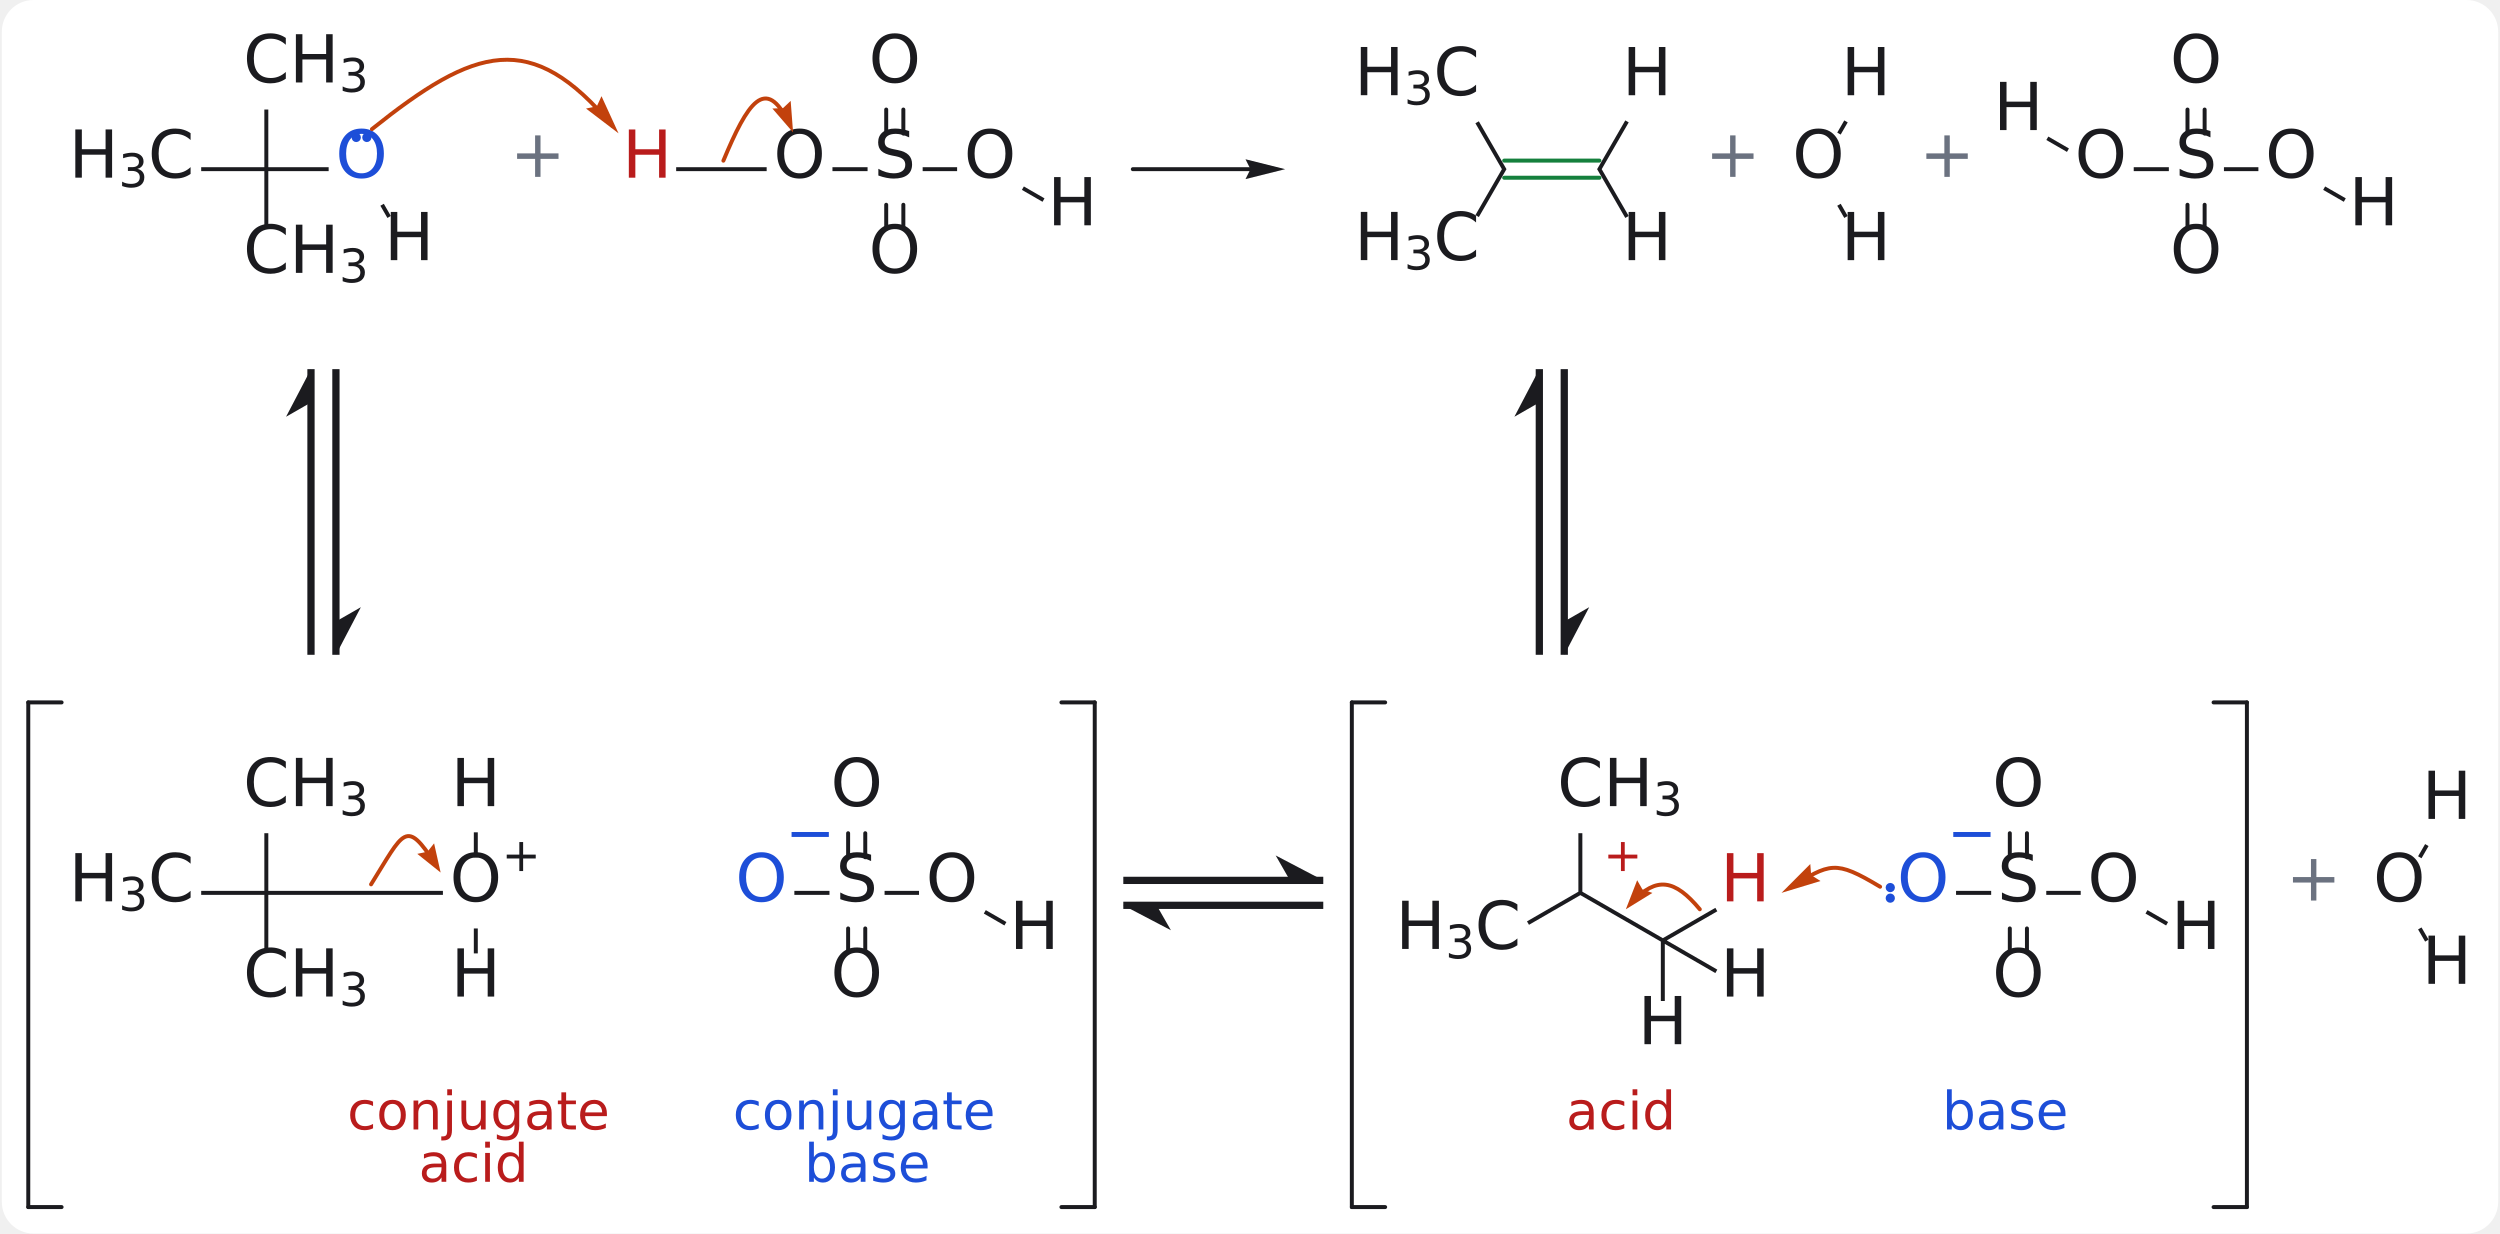
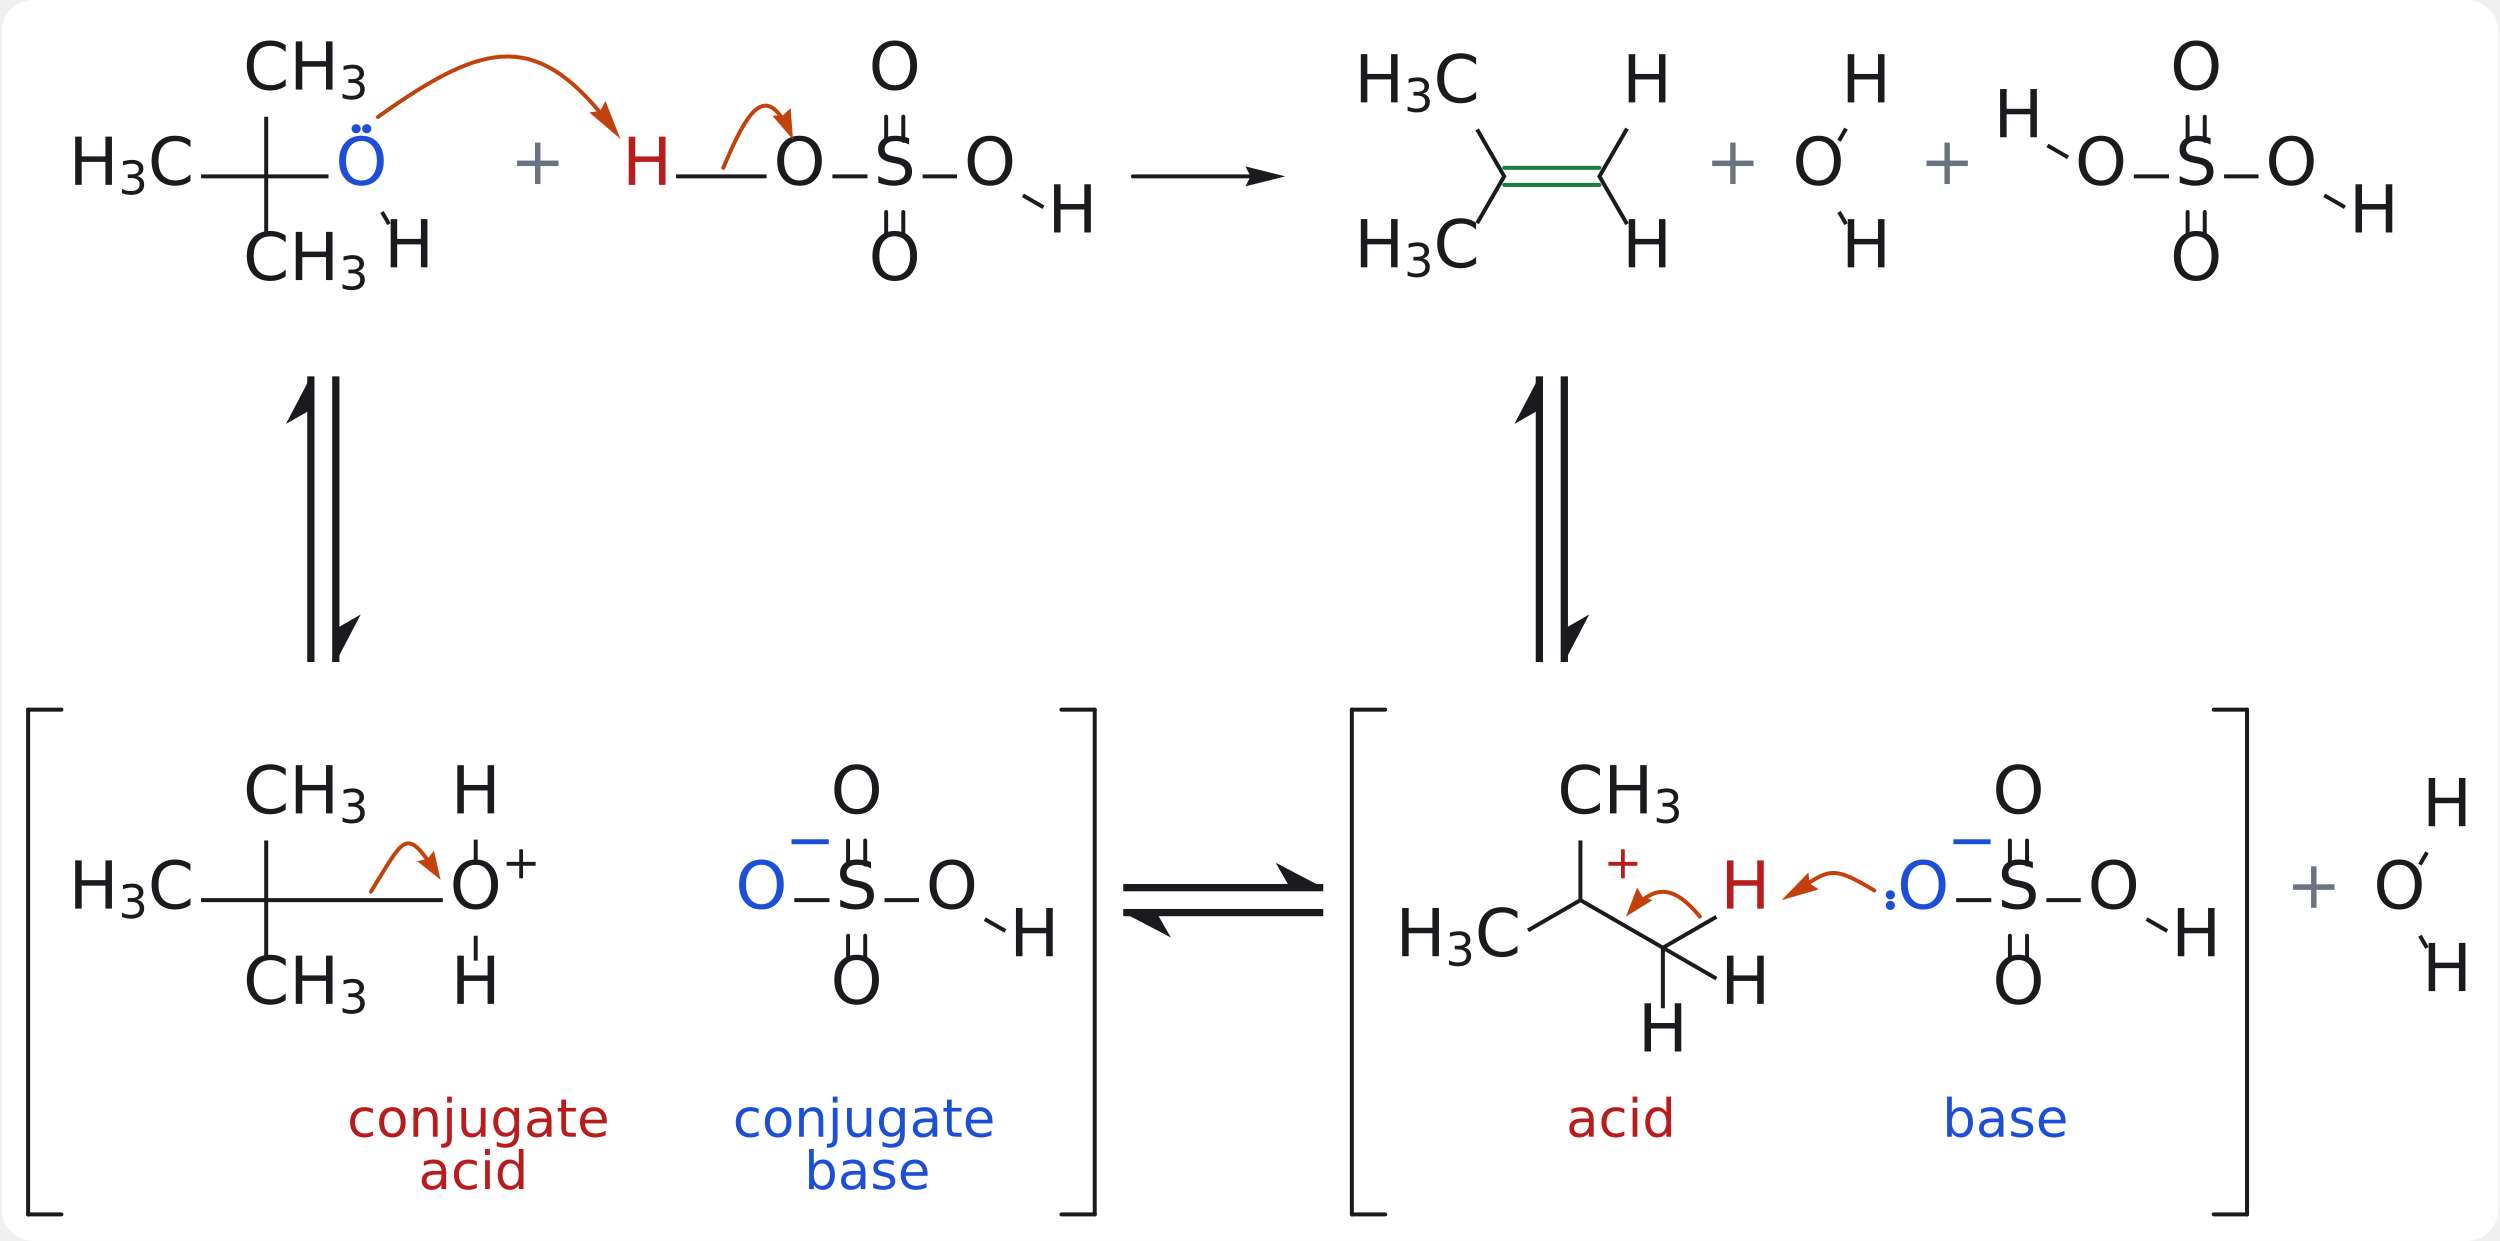
- <svg xmlns="http://www.w3.org/2000/svg" viewBox="-116.667 -74.621 1101.099 544.088" width="683" height="337">
+ <svg xmlns="http://www.w3.org/2000/svg" viewBox="-116.667 -77.778 1101.099 547.245" width="683" height="339">
  <style>.c-ink.fill{fill:#1b1b1f}.c-ink.stroke{stroke:#1b1b1f}.c-arrow.fill{fill:#c2410c}.c-arrow.stroke{stroke:#c2410c}.c-nu.fill{fill:#1d4ed8}.c-nu.stroke{stroke:#1d4ed8}.c-el.fill{fill:#b91c1c}.c-el.stroke{stroke:#b91c1c}.c-good.fill{fill:#15803d}.c-good.stroke{stroke:#15803d}.c-muted.fill{fill:#6b7280}.c-muted.stroke{stroke:#6b7280}.card{fill:#ffffff}@media (prefers-color-scheme: dark){.c-ink.fill{fill:#e6e6ea}.c-ink.stroke{stroke:#e6e6ea}.c-arrow.fill{fill:#ff9f5a}.c-arrow.stroke{stroke:#ff9f5a}.c-nu.fill{fill:#8ab4ff}.c-nu.stroke{stroke:#8ab4ff}.c-el.fill{fill:#ff8a8a}.c-el.stroke{stroke:#ff8a8a}.c-good.fill{fill:#6ee7a0}.c-good.stroke{stroke:#6ee7a0}.c-muted.fill{fill:#9ca3af}.c-muted.stroke{stroke:#9ca3af}.card{fill:#1e1e1e}}</style>
-   <rect class="card" x="-116.667" y="-74.621" width="1101.099" height="544.088" rx="14" />
+   <rect class="card" x="-116.667" y="-77.778" width="1101.099" height="547.245" rx="14" />
  <line class="c-ink stroke" x1="-105.00" y1="235.20" x2="-105.00" y2="457.80" stroke-width="1.75" stroke-linecap="round" />
  <line class="c-ink stroke" x1="-105.00" y1="235.20" x2="-90.30" y2="235.20" stroke-width="1.75" stroke-linecap="round" />
  <line class="c-ink stroke" x1="-105.00" y1="457.80" x2="-90.30" y2="457.80" stroke-width="1.75" stroke-linecap="round" />
  <line class="c-ink stroke" x1="365.40" y1="235.20" x2="365.40" y2="457.80" stroke-width="1.75" stroke-linecap="round" />
  <line class="c-ink stroke" x1="365.40" y1="235.20" x2="350.70" y2="235.20" stroke-width="1.75" stroke-linecap="round" />
  <line class="c-ink stroke" x1="365.40" y1="457.80" x2="350.70" y2="457.80" stroke-width="1.75" stroke-linecap="round" />
  <line class="c-ink stroke" x1="478.80" y1="235.20" x2="478.80" y2="457.80" stroke-width="1.75" stroke-linecap="round" />
  <line class="c-ink stroke" x1="478.80" y1="235.20" x2="493.50" y2="235.20" stroke-width="1.75" stroke-linecap="round" />
  <line class="c-ink stroke" x1="478.80" y1="457.80" x2="493.50" y2="457.80" stroke-width="1.75" stroke-linecap="round" />
  <line class="c-ink stroke" x1="873.60" y1="235.20" x2="873.60" y2="457.80" stroke-width="1.75" stroke-linecap="round" />
  <line class="c-ink stroke" x1="873.60" y1="235.20" x2="858.90" y2="235.20" stroke-width="1.75" stroke-linecap="round" />
  <line class="c-ink stroke" x1="873.60" y1="457.80" x2="858.90" y2="457.80" stroke-width="1.75" stroke-linecap="round" />
  <line class="c-ink stroke" x1="30.70" y1="88.20" x2="30.70" y2="214.20" stroke-width="3.2" stroke-linecap="butt" />
  <polygon class="c-ink fill" points="30.70,214.20 41.70,193.20 30.70,199.50" />
  <line class="c-ink stroke" x1="19.70" y1="214.20" x2="19.70" y2="88.20" stroke-width="3.2" stroke-linecap="butt" />
  <polygon class="c-ink fill" points="19.70,88.20 8.70,109.20 19.70,102.90" />
  <line class="c-ink stroke" x1="378.00" y1="313.70" x2="466.20" y2="313.70" stroke-width="3.2" stroke-linecap="butt" />
  <polygon class="c-ink fill" points="466.20,313.70 445.20,302.70 451.50,313.70" />
  <line class="c-ink stroke" x1="466.20" y1="324.70" x2="378.00" y2="324.70" stroke-width="3.2" stroke-linecap="butt" />
  <polygon class="c-ink fill" points="378.00,324.70 399.00,335.70 392.70,324.70" />
  <line class="c-ink stroke" x1="561.50" y1="214.20" x2="561.50" y2="88.20" stroke-width="3.2" stroke-linecap="butt" />
  <polygon class="c-ink fill" points="561.50,88.20 550.50,109.20 561.50,102.90" />
  <line class="c-ink stroke" x1="572.50" y1="88.20" x2="572.50" y2="214.20" stroke-width="3.2" stroke-linecap="butt" />
  <polygon class="c-ink fill" points="572.50,214.20 583.50,193.20 572.50,199.50" />
  <line class="c-ink stroke" x1="273.42" y1="-15.697" x2="273.42" y2="-26.303" stroke-width="1.75" stroke-linecap="round" />
  <line class="c-ink stroke" x1="280.98" y1="-15.697" x2="280.98" y2="-26.303" stroke-width="1.75" stroke-linecap="round" />
  <line class="c-ink stroke" x1="280.98" y1="15.697" x2="280.98" y2="26.303" stroke-width="1.75" stroke-linecap="round" />
  <line class="c-ink stroke" x1="273.42" y1="15.697" x2="273.42" y2="26.303" stroke-width="1.75" stroke-linecap="round" />
  <path class="c-good stroke" d="M546 -3.78 L588 -3.78 " fill="none" stroke-width="1.75" stroke-linecap="round" stroke-linejoin="round" />
  <path class="c-good stroke" d="M546 3.78 L588 3.78 " fill="none" stroke-width="1.75" stroke-linecap="round" stroke-linejoin="round" />
  <line class="c-ink stroke" x1="847.392" y1="-15.697" x2="847.392" y2="-26.303" stroke-width="1.75" stroke-linecap="round" />
  <line class="c-ink stroke" x1="854.952" y1="-15.697" x2="854.952" y2="-26.303" stroke-width="1.75" stroke-linecap="round" />
  <line class="c-ink stroke" x1="854.952" y1="15.697" x2="854.952" y2="26.303" stroke-width="1.75" stroke-linecap="round" />
  <line class="c-ink stroke" x1="847.392" y1="15.697" x2="847.392" y2="26.303" stroke-width="1.75" stroke-linecap="round" />
  <line class="c-ink stroke" x1="256.62" y1="303.503" x2="256.62" y2="292.897" stroke-width="1.75" stroke-linecap="round" />
  <line class="c-ink stroke" x1="264.18" y1="303.503" x2="264.18" y2="292.897" stroke-width="1.75" stroke-linecap="round" />
  <line class="c-ink stroke" x1="264.18" y1="334.897" x2="264.18" y2="345.503" stroke-width="1.75" stroke-linecap="round" />
  <line class="c-ink stroke" x1="256.62" y1="334.897" x2="256.62" y2="345.503" stroke-width="1.75" stroke-linecap="round" />
  <line class="c-ink stroke" x1="769.02" y1="303.503" x2="769.02" y2="292.897" stroke-width="1.75" stroke-linecap="round" />
  <line class="c-ink stroke" x1="776.58" y1="303.503" x2="776.58" y2="292.897" stroke-width="1.75" stroke-linecap="round" />
  <line class="c-ink stroke" x1="776.58" y1="334.897" x2="776.58" y2="345.503" stroke-width="1.75" stroke-linecap="round" />
  <line class="c-ink stroke" x1="769.02" y1="334.897" x2="769.02" y2="345.503" stroke-width="1.75" stroke-linecap="round" />
  <path class="c-ink fill stroke" d="M-0.875 -0.875 L-28.731 -0.875 L-28.731 0.875 L-0.875 0.875 L0 0 Z M0.875 -0.875 L0.875 -26.303 L-0.875 -26.303 L-0.875 -0.875 L0 0 Z M-0.875 0.875 L-0.875 26.303 L0.875 26.303 L0.875 0.875 L0 0 Z M0.875 0.875 L27.492 0.875 L27.492 -0.875 L0.875 -0.875 L0 0 Z M50.305 16.134 L53.41 21.512 L54.925 20.637 L51.821 15.259 Z M180.77 0.875 L220.692 0.875 L220.692 -0.875 L180.77 -0.875 Z M249.708 0.875 L265.199 0.875 L265.199 -0.875 L249.708 -0.875 Z M289.5 0.875 L304.692 0.875 L304.692 -0.875 L289.5 -0.875 Z M333.27 9.134 L342.364 14.385 L343.239 12.869 L334.145 7.618 Z M547.01 0 L534.821 -21.113 L533.305 -20.238 L544.99 -0 Z M544.99 0 L533.305 20.238 L534.821 21.113 L547.01 -0 Z M589.01 0 L600.925 -20.637 L599.41 -21.512 L586.99 -0 Z M586.99 0 L599.41 21.512 L600.925 20.637 L589.01 -0 Z M694.421 -15.259 L697.525 -20.637 L696.01 -21.512 L692.905 -16.134 Z M692.905 16.134 L696.01 21.512 L697.525 20.637 L694.421 15.259 Z M785.133 -12.869 L794.227 -7.618 L795.102 -9.134 L786.008 -14.385 Z M823.68 0.875 L839.171 0.875 L839.171 -0.875 L823.68 -0.875 Z M863.472 0.875 L878.664 0.875 L878.664 -0.875 L863.472 -0.875 Z M907.242 9.134 L916.336 14.385 L917.211 12.869 L908.117 7.618 Z M-0.875 318.325 L-28.731 318.325 L-28.731 320.075 L-0.875 320.075 L0 319.2 Z M0.875 318.325 L0.875 292.897 L-0.875 292.897 L-0.875 318.325 L0 319.2 Z M-0.875 320.075 L-0.875 345.503 L0.875 345.503 L0.875 320.075 L0 319.2 Z M0.875 320.075 L77.892 320.075 L77.892 318.325 L0.875 318.325 L0 319.2 Z M93.275 303.503 L93.275 292.498 L91.525 292.498 L91.525 303.503 Z M91.525 334.897 L91.525 345.902 L93.275 345.902 L93.275 334.897 Z M232.908 320.075 L248.399 320.075 L248.399 318.325 L232.908 318.325 Z M272.7 320.075 L287.892 320.075 L287.892 318.325 L272.7 318.325 Z M316.47 328.334 L325.564 333.585 L326.439 332.069 L317.345 326.818 Z M580.475 318.695 L580.475 292.897 L578.725 292.897 L578.725 318.695 L579.6 319.2 Z M578.725 318.695 L556.059 331.781 L556.934 333.297 L579.6 320.21 L579.6 319.2 Z M579.6 320.21 L615.097 340.705 L615.972 340.2 L615.972 339.19 L580.475 318.695 L579.6 319.2 Z M617.722 340.2 L640.011 327.331 L639.136 325.815 L615.972 339.19 L615.972 340.2 Z M616.847 341.716 L639.136 354.585 L640.011 353.069 L617.722 340.2 L615.972 340.2 Z M615.097 340.705 L615.097 366.902 L616.847 366.902 L616.847 341.716 L615.972 340.2 Z M745.308 320.075 L760.799 320.075 L760.799 318.325 L745.308 318.325 Z M785.1 320.075 L800.292 320.075 L800.292 318.325 L785.1 318.325 Z M828.87 328.334 L837.964 333.585 L838.839 332.069 L829.745 326.818 Z M950.62 303.941 L953.725 298.563 L952.21 297.688 L949.105 303.066 Z M949.105 335.334 L952.21 340.712 L953.725 339.837 L950.621 334.459 Z " stroke-width="0" stroke-linecap="round" stroke-linejoin="round" />
  <text class="c-ink fill" xml:space="preserve" x="-87.104" y="-16.456" font-family="DejaVu Sans, Noto Sans CJK KR, Noto Sans CJK JP, sans-serif" font-size="29.167" font-weight="normal" font-style="normal" text-decoration="none" dominant-baseline="text-before-edge">H</text>
  <text class="c-ink fill" xml:space="preserve" x="-65.172" y="-6.248" font-family="DejaVu Sans, Noto Sans CJK KR, Noto Sans CJK JP, sans-serif" font-size="20.417" font-weight="normal" font-style="normal" text-decoration="none" dominant-baseline="text-before-edge">3</text>
  <text class="c-ink fill" xml:space="preserve" x="-52.183" y="-16.456" font-family="DejaVu Sans, Noto Sans CJK KR, Noto Sans CJK JP, sans-serif" font-size="29.167" font-weight="normal" font-style="normal" text-decoration="none" dominant-baseline="text-before-edge">C</text>
  <text class="c-ink fill" xml:space="preserve" x="-10.183" y="-58.456" font-family="DejaVu Sans, Noto Sans CJK KR, Noto Sans CJK JP, sans-serif" font-size="29.167" font-weight="normal" font-style="normal" text-decoration="none" dominant-baseline="text-before-edge">CH</text>
  <text class="c-ink fill" xml:space="preserve" x="32.115" y="-48.248" font-family="DejaVu Sans, Noto Sans CJK KR, Noto Sans CJK JP, sans-serif" font-size="20.417" font-weight="normal" font-style="normal" text-decoration="none" dominant-baseline="text-before-edge">3</text>
  <text class="c-ink fill" xml:space="preserve" x="-10.183" y="25.544" font-family="DejaVu Sans, Noto Sans CJK KR, Noto Sans CJK JP, sans-serif" font-size="29.167" font-weight="normal" font-style="normal" text-decoration="none" dominant-baseline="text-before-edge">CH</text>
  <text class="c-ink fill" xml:space="preserve" x="32.115" y="35.752" font-family="DejaVu Sans, Noto Sans CJK KR, Noto Sans CJK JP, sans-serif" font-size="20.417" font-weight="normal" font-style="normal" text-decoration="none" dominant-baseline="text-before-edge">3</text>
  <text class="c-nu fill" xml:space="preserve" x="30.521" y="-16.456" font-family="DejaVu Sans, Noto Sans CJK KR, Noto Sans CJK JP, sans-serif" font-size="29.167" font-weight="normal" font-style="normal" text-decoration="none" dominant-baseline="text-before-edge">O</text>
-   <path class="c-nu fill stroke" d="M40.833 -14 C40.833 -13.356 40.311 -12.833 39.667 -12.833 C39.022 -12.833 38.5 -13.356 38.5 -14 C38.5 -14.644 39.022 -15.167 39.667 -15.167 C40.311 -15.167 40.833 -14.644 40.833 -14 Z " stroke-width="1.75" stroke-linecap="round" stroke-linejoin="round" />
-   <path class="c-nu fill stroke" d="M45.5 -14 C45.5 -13.356 44.978 -12.833 44.333 -12.833 C43.689 -12.833 43.167 -13.356 43.167 -14 C43.167 -14.644 43.689 -15.167 44.333 -15.167 C44.978 -15.167 45.5 -14.644 45.5 -14 Z " stroke-width="1.75" stroke-linecap="round" stroke-linejoin="round" />
+   <path class="c-nu fill stroke" d="M40.833 -21 C40.833 -20.356 40.311 -19.833 39.667 -19.833 C39.022 -19.833 38.5 -20.356 38.5 -21 C38.5 -21.644 39.022 -22.167 39.667 -22.167 C40.311 -22.167 40.833 -21.644 40.833 -21 Z " stroke-width="1.75" stroke-linecap="round" stroke-linejoin="round" />
+   <path class="c-nu fill stroke" d="M45.5 -21 C45.5 -20.356 44.978 -19.833 44.333 -19.833 C43.689 -19.833 43.167 -20.356 43.167 -21 C43.167 -21.644 43.689 -22.167 44.333 -22.167 C44.978 -22.167 45.5 -21.644 45.5 -21 Z " stroke-width="1.75" stroke-linecap="round" stroke-linejoin="round" />
  <text class="c-ink fill" xml:space="preserve" x="52.034" y="19.93" font-family="DejaVu Sans, Noto Sans CJK KR, Noto Sans CJK JP, sans-serif" font-size="29.167" font-weight="normal" font-style="normal" text-decoration="none" dominant-baseline="text-before-edge">H</text>
  <text class="c-el fill" xml:space="preserve" x="157.034" y="-16.442" font-family="DejaVu Sans, Noto Sans CJK KR, Noto Sans CJK JP, sans-serif" font-size="29.167" font-weight="normal" font-style="normal" text-decoration="none" dominant-baseline="text-before-edge">H</text>
  <text class="c-ink fill" xml:space="preserve" x="223.721" y="-16.456" font-family="DejaVu Sans, Noto Sans CJK KR, Noto Sans CJK JP, sans-serif" font-size="29.167" font-weight="normal" font-style="normal" text-decoration="none" dominant-baseline="text-before-edge">O</text>
  <text class="c-ink fill" xml:space="preserve" x="267.943" y="-16.456" font-family="DejaVu Sans, Noto Sans CJK KR, Noto Sans CJK JP, sans-serif" font-size="29.167" font-weight="normal" font-style="normal" text-decoration="none" dominant-baseline="text-before-edge">S</text>
  <text class="c-ink fill" xml:space="preserve" x="265.721" y="-58.456" font-family="DejaVu Sans, Noto Sans CJK KR, Noto Sans CJK JP, sans-serif" font-size="29.167" font-weight="normal" font-style="normal" text-decoration="none" dominant-baseline="text-before-edge">O</text>
  <text class="c-ink fill" xml:space="preserve" x="265.721" y="25.544" font-family="DejaVu Sans, Noto Sans CJK KR, Noto Sans CJK JP, sans-serif" font-size="29.167" font-weight="normal" font-style="normal" text-decoration="none" dominant-baseline="text-before-edge">O</text>
  <text class="c-ink fill" xml:space="preserve" x="307.721" y="-16.456" font-family="DejaVu Sans, Noto Sans CJK KR, Noto Sans CJK JP, sans-serif" font-size="29.167" font-weight="normal" font-style="normal" text-decoration="none" dominant-baseline="text-before-edge">O</text>
  <text class="c-ink fill" xml:space="preserve" x="344.606" y="4.558" font-family="DejaVu Sans, Noto Sans CJK KR, Noto Sans CJK JP, sans-serif" font-size="29.167" font-weight="normal" font-style="normal" text-decoration="none" dominant-baseline="text-before-edge">H</text>
  <text class="c-ink fill" xml:space="preserve" x="479.896" y="-52.828" font-family="DejaVu Sans, Noto Sans CJK KR, Noto Sans CJK JP, sans-serif" font-size="29.167" font-weight="normal" font-style="normal" text-decoration="none" dominant-baseline="text-before-edge">H</text>
  <text class="c-ink fill" xml:space="preserve" x="501.828" y="-42.62" font-family="DejaVu Sans, Noto Sans CJK KR, Noto Sans CJK JP, sans-serif" font-size="20.417" font-weight="normal" font-style="normal" text-decoration="none" dominant-baseline="text-before-edge">3</text>
  <text class="c-ink fill" xml:space="preserve" x="514.817" y="-52.828" font-family="DejaVu Sans, Noto Sans CJK KR, Noto Sans CJK JP, sans-serif" font-size="29.167" font-weight="normal" font-style="normal" text-decoration="none" dominant-baseline="text-before-edge">C</text>
  <text class="c-ink fill" xml:space="preserve" x="479.896" y="19.916" font-family="DejaVu Sans, Noto Sans CJK KR, Noto Sans CJK JP, sans-serif" font-size="29.167" font-weight="normal" font-style="normal" text-decoration="none" dominant-baseline="text-before-edge">H</text>
  <text class="c-ink fill" xml:space="preserve" x="501.828" y="30.124" font-family="DejaVu Sans, Noto Sans CJK KR, Noto Sans CJK JP, sans-serif" font-size="20.417" font-weight="normal" font-style="normal" text-decoration="none" dominant-baseline="text-before-edge">3</text>
  <text class="c-ink fill" xml:space="preserve" x="514.817" y="19.916" font-family="DejaVu Sans, Noto Sans CJK KR, Noto Sans CJK JP, sans-serif" font-size="29.167" font-weight="normal" font-style="normal" text-decoration="none" dominant-baseline="text-before-edge">C</text>
  <text class="c-ink fill" xml:space="preserve" x="598.034" y="-52.814" font-family="DejaVu Sans, Noto Sans CJK KR, Noto Sans CJK JP, sans-serif" font-size="29.167" font-weight="normal" font-style="normal" text-decoration="none" dominant-baseline="text-before-edge">H</text>
  <text class="c-ink fill" xml:space="preserve" x="598.034" y="19.93" font-family="DejaVu Sans, Noto Sans CJK KR, Noto Sans CJK JP, sans-serif" font-size="29.167" font-weight="normal" font-style="normal" text-decoration="none" dominant-baseline="text-before-edge">H</text>
  <text class="c-ink fill" xml:space="preserve" x="673.121" y="-16.456" font-family="DejaVu Sans, Noto Sans CJK KR, Noto Sans CJK JP, sans-serif" font-size="29.167" font-weight="normal" font-style="normal" text-decoration="none" dominant-baseline="text-before-edge">O</text>
  <text class="c-ink fill" xml:space="preserve" x="694.634" y="-52.814" font-family="DejaVu Sans, Noto Sans CJK KR, Noto Sans CJK JP, sans-serif" font-size="29.167" font-weight="normal" font-style="normal" text-decoration="none" dominant-baseline="text-before-edge">H</text>
  <text class="c-ink fill" xml:space="preserve" x="694.634" y="19.93" font-family="DejaVu Sans, Noto Sans CJK KR, Noto Sans CJK JP, sans-serif" font-size="29.167" font-weight="normal" font-style="normal" text-decoration="none" dominant-baseline="text-before-edge">H</text>
  <text class="c-ink fill" xml:space="preserve" x="761.834" y="-37.442" font-family="DejaVu Sans, Noto Sans CJK KR, Noto Sans CJK JP, sans-serif" font-size="29.167" font-weight="normal" font-style="normal" text-decoration="none" dominant-baseline="text-before-edge">H</text>
  <text class="c-ink fill" xml:space="preserve" x="797.693" y="-16.456" font-family="DejaVu Sans, Noto Sans CJK KR, Noto Sans CJK JP, sans-serif" font-size="29.167" font-weight="normal" font-style="normal" text-decoration="none" dominant-baseline="text-before-edge">O</text>
  <text class="c-ink fill" xml:space="preserve" x="841.915" y="-16.456" font-family="DejaVu Sans, Noto Sans CJK KR, Noto Sans CJK JP, sans-serif" font-size="29.167" font-weight="normal" font-style="normal" text-decoration="none" dominant-baseline="text-before-edge">S</text>
  <text class="c-ink fill" xml:space="preserve" x="839.693" y="-58.456" font-family="DejaVu Sans, Noto Sans CJK KR, Noto Sans CJK JP, sans-serif" font-size="29.167" font-weight="normal" font-style="normal" text-decoration="none" dominant-baseline="text-before-edge">O</text>
  <text class="c-ink fill" xml:space="preserve" x="839.693" y="25.544" font-family="DejaVu Sans, Noto Sans CJK KR, Noto Sans CJK JP, sans-serif" font-size="29.167" font-weight="normal" font-style="normal" text-decoration="none" dominant-baseline="text-before-edge">O</text>
  <text class="c-ink fill" xml:space="preserve" x="881.693" y="-16.456" font-family="DejaVu Sans, Noto Sans CJK KR, Noto Sans CJK JP, sans-serif" font-size="29.167" font-weight="normal" font-style="normal" text-decoration="none" dominant-baseline="text-before-edge">O</text>
  <text class="c-ink fill" xml:space="preserve" x="918.578" y="4.558" font-family="DejaVu Sans, Noto Sans CJK KR, Noto Sans CJK JP, sans-serif" font-size="29.167" font-weight="normal" font-style="normal" text-decoration="none" dominant-baseline="text-before-edge">H</text>
  <text class="c-ink fill" xml:space="preserve" x="-87.104" y="302.744" font-family="DejaVu Sans, Noto Sans CJK KR, Noto Sans CJK JP, sans-serif" font-size="29.167" font-weight="normal" font-style="normal" text-decoration="none" dominant-baseline="text-before-edge">H</text>
  <text class="c-ink fill" xml:space="preserve" x="-65.172" y="312.952" font-family="DejaVu Sans, Noto Sans CJK KR, Noto Sans CJK JP, sans-serif" font-size="20.417" font-weight="normal" font-style="normal" text-decoration="none" dominant-baseline="text-before-edge">3</text>
  <text class="c-ink fill" xml:space="preserve" x="-52.183" y="302.744" font-family="DejaVu Sans, Noto Sans CJK KR, Noto Sans CJK JP, sans-serif" font-size="29.167" font-weight="normal" font-style="normal" text-decoration="none" dominant-baseline="text-before-edge">C</text>
  <text class="c-ink fill" xml:space="preserve" x="-10.183" y="260.744" font-family="DejaVu Sans, Noto Sans CJK KR, Noto Sans CJK JP, sans-serif" font-size="29.167" font-weight="normal" font-style="normal" text-decoration="none" dominant-baseline="text-before-edge">CH</text>
  <text class="c-ink fill" xml:space="preserve" x="32.115" y="270.952" font-family="DejaVu Sans, Noto Sans CJK KR, Noto Sans CJK JP, sans-serif" font-size="20.417" font-weight="normal" font-style="normal" text-decoration="none" dominant-baseline="text-before-edge">3</text>
  <text class="c-ink fill" xml:space="preserve" x="-10.183" y="344.744" font-family="DejaVu Sans, Noto Sans CJK KR, Noto Sans CJK JP, sans-serif" font-size="29.167" font-weight="normal" font-style="normal" text-decoration="none" dominant-baseline="text-before-edge">CH</text>
  <text class="c-ink fill" xml:space="preserve" x="32.115" y="354.952" font-family="DejaVu Sans, Noto Sans CJK KR, Noto Sans CJK JP, sans-serif" font-size="20.417" font-weight="normal" font-style="normal" text-decoration="none" dominant-baseline="text-before-edge">3</text>
  <text class="c-ink fill" xml:space="preserve" x="80.921" y="302.744" font-family="DejaVu Sans, Noto Sans CJK KR, Noto Sans CJK JP, sans-serif" font-size="29.167" font-weight="normal" font-style="normal" text-decoration="none" dominant-baseline="text-before-edge">O</text>
  <text class="c-ink fill" xml:space="preserve" x="103.879" y="295.452" font-family="DejaVu Sans, Noto Sans CJK KR, Noto Sans CJK JP, sans-serif" font-size="20.417" font-weight="normal" font-style="normal" text-decoration="none" dominant-baseline="text-before-edge">+</text>
  <text class="c-ink fill" xml:space="preserve" x="81.434" y="260.758" font-family="DejaVu Sans, Noto Sans CJK KR, Noto Sans CJK JP, sans-serif" font-size="29.167" font-weight="normal" font-style="normal" text-decoration="none" dominant-baseline="text-before-edge">H</text>
  <text class="c-ink fill" xml:space="preserve" x="81.434" y="344.758" font-family="DejaVu Sans, Noto Sans CJK KR, Noto Sans CJK JP, sans-serif" font-size="29.167" font-weight="normal" font-style="normal" text-decoration="none" dominant-baseline="text-before-edge">H</text>
  <text class="c-nu fill" xml:space="preserve" x="206.921" y="302.744" font-family="DejaVu Sans, Noto Sans CJK KR, Noto Sans CJK JP, sans-serif" font-size="29.167" font-weight="normal" font-style="normal" text-decoration="none" dominant-baseline="text-before-edge">O</text>
  <text class="c-ink fill" xml:space="preserve" x="251.143" y="302.744" font-family="DejaVu Sans, Noto Sans CJK KR, Noto Sans CJK JP, sans-serif" font-size="29.167" font-weight="normal" font-style="normal" text-decoration="none" dominant-baseline="text-before-edge">S</text>
  <text class="c-ink fill" xml:space="preserve" x="248.921" y="260.744" font-family="DejaVu Sans, Noto Sans CJK KR, Noto Sans CJK JP, sans-serif" font-size="29.167" font-weight="normal" font-style="normal" text-decoration="none" dominant-baseline="text-before-edge">O</text>
  <text class="c-ink fill" xml:space="preserve" x="248.921" y="344.744" font-family="DejaVu Sans, Noto Sans CJK KR, Noto Sans CJK JP, sans-serif" font-size="29.167" font-weight="normal" font-style="normal" text-decoration="none" dominant-baseline="text-before-edge">O</text>
  <text class="c-ink fill" xml:space="preserve" x="290.921" y="302.744" font-family="DejaVu Sans, Noto Sans CJK KR, Noto Sans CJK JP, sans-serif" font-size="29.167" font-weight="normal" font-style="normal" text-decoration="none" dominant-baseline="text-before-edge">O</text>
  <text class="c-ink fill" xml:space="preserve" x="327.806" y="323.758" font-family="DejaVu Sans, Noto Sans CJK KR, Noto Sans CJK JP, sans-serif" font-size="29.167" font-weight="normal" font-style="normal" text-decoration="none" dominant-baseline="text-before-edge">H</text>
  <text class="c-el fill" xml:space="preserve" x="589.783" y="295.452" font-family="DejaVu Sans, Noto Sans CJK KR, Noto Sans CJK JP, sans-serif" font-size="20.417" font-weight="normal" font-style="normal" text-decoration="none" dominant-baseline="text-before-edge">+</text>
  <text class="c-ink fill" xml:space="preserve" x="569.417" y="260.744" font-family="DejaVu Sans, Noto Sans CJK KR, Noto Sans CJK JP, sans-serif" font-size="29.167" font-weight="normal" font-style="normal" text-decoration="none" dominant-baseline="text-before-edge">CH</text>
  <text class="c-ink fill" xml:space="preserve" x="611.715" y="270.952" font-family="DejaVu Sans, Noto Sans CJK KR, Noto Sans CJK JP, sans-serif" font-size="20.417" font-weight="normal" font-style="normal" text-decoration="none" dominant-baseline="text-before-edge">3</text>
  <text class="c-ink fill" xml:space="preserve" x="498.124" y="323.744" font-family="DejaVu Sans, Noto Sans CJK KR, Noto Sans CJK JP, sans-serif" font-size="29.167" font-weight="normal" font-style="normal" text-decoration="none" dominant-baseline="text-before-edge">H</text>
  <text class="c-ink fill" xml:space="preserve" x="520.056" y="333.952" font-family="DejaVu Sans, Noto Sans CJK KR, Noto Sans CJK JP, sans-serif" font-size="20.417" font-weight="normal" font-style="normal" text-decoration="none" dominant-baseline="text-before-edge">3</text>
  <text class="c-ink fill" xml:space="preserve" x="533.045" y="323.744" font-family="DejaVu Sans, Noto Sans CJK KR, Noto Sans CJK JP, sans-serif" font-size="29.167" font-weight="normal" font-style="normal" text-decoration="none" dominant-baseline="text-before-edge">C</text>
  <text class="c-el fill" xml:space="preserve" x="641.378" y="302.758" font-family="DejaVu Sans, Noto Sans CJK KR, Noto Sans CJK JP, sans-serif" font-size="29.167" font-weight="normal" font-style="normal" text-decoration="none" dominant-baseline="text-before-edge">H</text>
  <text class="c-ink fill" xml:space="preserve" x="641.378" y="344.758" font-family="DejaVu Sans, Noto Sans CJK KR, Noto Sans CJK JP, sans-serif" font-size="29.167" font-weight="normal" font-style="normal" text-decoration="none" dominant-baseline="text-before-edge">H</text>
  <text class="c-ink fill" xml:space="preserve" x="605.006" y="365.758" font-family="DejaVu Sans, Noto Sans CJK KR, Noto Sans CJK JP, sans-serif" font-size="29.167" font-weight="normal" font-style="normal" text-decoration="none" dominant-baseline="text-before-edge">H</text>
  <text class="c-nu fill" xml:space="preserve" x="719.321" y="302.744" font-family="DejaVu Sans, Noto Sans CJK KR, Noto Sans CJK JP, sans-serif" font-size="29.167" font-weight="normal" font-style="normal" text-decoration="none" dominant-baseline="text-before-edge">O</text>
  <path class="c-nu fill stroke" d="M716.3 318.033 C715.656 318.033 715.133 317.511 715.133 316.867 C715.133 316.222 715.656 315.7 716.3 315.7 C716.944 315.7 717.467 316.222 717.467 316.867 C717.467 317.511 716.944 318.033 716.3 318.033 Z " stroke-width="1.75" stroke-linecap="round" stroke-linejoin="round" />
  <path class="c-nu fill stroke" d="M716.3 322.7 C715.656 322.7 715.133 322.178 715.133 321.533 C715.133 320.889 715.656 320.367 716.3 320.367 C716.944 320.367 717.467 320.889 717.467 321.533 C717.467 322.178 716.944 322.7 716.3 322.7 Z " stroke-width="1.75" stroke-linecap="round" stroke-linejoin="round" />
  <text class="c-ink fill" xml:space="preserve" x="763.543" y="302.744" font-family="DejaVu Sans, Noto Sans CJK KR, Noto Sans CJK JP, sans-serif" font-size="29.167" font-weight="normal" font-style="normal" text-decoration="none" dominant-baseline="text-before-edge">S</text>
  <text class="c-ink fill" xml:space="preserve" x="761.321" y="260.744" font-family="DejaVu Sans, Noto Sans CJK KR, Noto Sans CJK JP, sans-serif" font-size="29.167" font-weight="normal" font-style="normal" text-decoration="none" dominant-baseline="text-before-edge">O</text>
  <text class="c-ink fill" xml:space="preserve" x="761.321" y="344.744" font-family="DejaVu Sans, Noto Sans CJK KR, Noto Sans CJK JP, sans-serif" font-size="29.167" font-weight="normal" font-style="normal" text-decoration="none" dominant-baseline="text-before-edge">O</text>
  <text class="c-ink fill" xml:space="preserve" x="803.321" y="302.744" font-family="DejaVu Sans, Noto Sans CJK KR, Noto Sans CJK JP, sans-serif" font-size="29.167" font-weight="normal" font-style="normal" text-decoration="none" dominant-baseline="text-before-edge">O</text>
  <text class="c-ink fill" xml:space="preserve" x="840.206" y="323.758" font-family="DejaVu Sans, Noto Sans CJK KR, Noto Sans CJK JP, sans-serif" font-size="29.167" font-weight="normal" font-style="normal" text-decoration="none" dominant-baseline="text-before-edge">H</text>
  <text class="c-ink fill" xml:space="preserve" x="929.321" y="302.744" font-family="DejaVu Sans, Noto Sans CJK KR, Noto Sans CJK JP, sans-serif" font-size="29.167" font-weight="normal" font-style="normal" text-decoration="none" dominant-baseline="text-before-edge">O</text>
  <text class="c-ink fill" xml:space="preserve" x="950.834" y="266.386" font-family="DejaVu Sans, Noto Sans CJK KR, Noto Sans CJK JP, sans-serif" font-size="29.167" font-weight="normal" font-style="normal" text-decoration="none" dominant-baseline="text-before-edge">H</text>
  <text class="c-ink fill" xml:space="preserve" x="950.834" y="339.13" font-family="DejaVu Sans, Noto Sans CJK KR, Noto Sans CJK JP, sans-serif" font-size="29.167" font-weight="normal" font-style="normal" text-decoration="none" dominant-baseline="text-before-edge">H</text>
  <path class="c-ink stroke" d="M382.2 0 L445.025 0 " fill="none" stroke-width="1.75" stroke-linecap="round" stroke-linejoin="round" />
  <path class="c-ink fill stroke" d="M449.4 0 L431.9 -4.375 L434.087 0 L431.9 4.375 Z " stroke-width="0" stroke-linecap="round" stroke-linejoin="round" />
-   <path class="c-arrow stroke" d="M46.579 -17.663 C92.082 -54.065 116.774 -62.079 152.587 -19.195 " fill="none" stroke-width="1.75" stroke-linecap="round" stroke-linejoin="round" />
-   <path class="c-arrow fill stroke" d="M155.357 -15.804 L147.841 -32.202 L145.791 -27.761 L141.008 -26.736 Z " stroke-width="0" stroke-linecap="round" stroke-linejoin="round" />
+   <path class="c-arrow stroke" d="M49.275 -26.197 C97.063 -60.331 120.086 -65.237 153.661 -20.007 " fill="none" stroke-width="1.75" stroke-linecap="round" stroke-linejoin="round" />
+   <path class="c-arrow fill stroke" d="M156.238 -16.467 L149.626 -33.25 L147.338 -28.927 L142.506 -28.164 Z " stroke-width="0" stroke-linecap="round" stroke-linejoin="round" />
  <path class="c-arrow stroke" d="M201.6 -3.75 C212.198 -29.186 220.239 -41.697 230.562 -20.193 " fill="none" stroke-width="1.75" stroke-linecap="round" stroke-linejoin="round" />
  <path class="c-arrow fill stroke" d="M232.344 -16.197 L231.28 -30.126 L227.879 -26.912 L223.203 -26.761 Z " stroke-width="0" stroke-linecap="round" stroke-linejoin="round" />
  <path class="c-arrow stroke" d="M46.2 315.45 C60.777 292.127 61.455 286.216 74.546 306.547 " fill="none" stroke-width="1.75" stroke-linecap="round" stroke-linejoin="round" />
  <path class="c-arrow fill stroke" d="M76.887 310.244 L73.999 297.367 L71.113 301.006 L66.579 302.005 Z " stroke-width="0" stroke-linecap="round" stroke-linejoin="round" />
-   <path class="c-arrow stroke" d="M711.805 316.503 C691.81 304.506 689.825 306.134 672.067 316.935 " fill="none" stroke-width="1.75" stroke-linecap="round" stroke-linejoin="round" />
-   <path class="c-arrow fill stroke" d="M668.322 319.2 L685.516 313.986 L681.398 311.355 L681.015 306.483 Z " stroke-width="0" stroke-linecap="round" stroke-linejoin="round" />
+   <path class="c-arrow stroke" d="M709.232 314.959 C689.243 302.966 689.515 305.946 672.052 316.91 " fill="none" stroke-width="1.75" stroke-linecap="round" stroke-linejoin="round" />
+   <path class="c-arrow fill stroke" d="M668.322 319.2 L684.681 314.487 L680.666 311.794 L680.179 306.984 Z " stroke-width="0" stroke-linecap="round" stroke-linejoin="round" />
  <path class="c-arrow stroke" d="M632.283 326.452 C621.15 313.092 613.179 312.001 602.562 323.177 " fill="none" stroke-width="1.75" stroke-linecap="round" stroke-linejoin="round" />
  <path class="c-arrow fill stroke" d="M599.661 326.452 L611.376 319.229 L606.971 317.681 L604.654 313.627 Z " stroke-width="0" stroke-linecap="round" stroke-linejoin="round" />
  <text class="c-muted fill" xml:space="preserve" x="107.52" y="-16.8" font-family="DejaVu Sans, Noto Sans CJK KR, Noto Sans CJK JP, sans-serif" font-size="29.167" font-weight="normal" font-style="normal" text-decoration="none" dominant-baseline="text-before-edge">+</text>
  <text class="c-muted fill" xml:space="preserve" x="634.62" y="-16.8" font-family="DejaVu Sans, Noto Sans CJK KR, Noto Sans CJK JP, sans-serif" font-size="29.167" font-weight="normal" font-style="normal" text-decoration="none" dominant-baseline="text-before-edge">+</text>
  <text class="c-muted fill" xml:space="preserve" x="729.12" y="-16.8" font-family="DejaVu Sans, Noto Sans CJK KR, Noto Sans CJK JP, sans-serif" font-size="29.167" font-weight="normal" font-style="normal" text-decoration="none" dominant-baseline="text-before-edge">+</text>
  <text class="c-el fill" xml:space="preserve" x="35.7" y="407.4" font-family="DejaVu Sans, Noto Sans CJK KR, Noto Sans CJK JP, sans-serif" font-size="23.333" font-weight="normal" font-style="normal" text-decoration="none" dominant-baseline="text-before-edge">conjugate</text>
  <text class="c-el fill" xml:space="preserve" x="67.2" y="430.5" font-family="DejaVu Sans, Noto Sans CJK KR, Noto Sans CJK JP, sans-serif" font-size="23.333" font-weight="normal" font-style="normal" text-decoration="none" dominant-baseline="text-before-edge">acid</text>
  <text class="c-nu fill" xml:space="preserve" x="205.8" y="407.4" font-family="DejaVu Sans, Noto Sans CJK KR, Noto Sans CJK JP, sans-serif" font-size="23.333" font-weight="normal" font-style="normal" text-decoration="none" dominant-baseline="text-before-edge">conjugate</text>
  <text class="c-nu fill" xml:space="preserve" x="237.3" y="430.5" font-family="DejaVu Sans, Noto Sans CJK KR, Noto Sans CJK JP, sans-serif" font-size="23.333" font-weight="normal" font-style="normal" text-decoration="none" dominant-baseline="text-before-edge">base</text>
  <text class="c-el fill" xml:space="preserve" x="573.3" y="407.4" font-family="DejaVu Sans, Noto Sans CJK KR, Noto Sans CJK JP, sans-serif" font-size="23.333" font-weight="normal" font-style="normal" text-decoration="none" dominant-baseline="text-before-edge">acid</text>
  <text class="c-nu fill" xml:space="preserve" x="739.2" y="407.4" font-family="DejaVu Sans, Noto Sans CJK KR, Noto Sans CJK JP, sans-serif" font-size="23.333" font-weight="normal" font-style="normal" text-decoration="none" dominant-baseline="text-before-edge">base</text>
  <text class="c-muted fill" xml:space="preserve" x="890.82" y="302.4" font-family="DejaVu Sans, Noto Sans CJK KR, Noto Sans CJK JP, sans-serif" font-size="29.167" font-weight="normal" font-style="normal" text-decoration="none" dominant-baseline="text-before-edge">+</text>
  <text class="c-nu fill" xml:space="preserve" x="228.9" y="283.5" font-family="DejaVu Sans, Noto Sans CJK KR, Noto Sans CJK JP, sans-serif" font-size="26.25" font-weight="normal" font-style="normal" text-decoration="none" dominant-baseline="text-before-edge">−</text>
  <text class="c-nu fill" xml:space="preserve" x="741.3" y="283.5" font-family="DejaVu Sans, Noto Sans CJK KR, Noto Sans CJK JP, sans-serif" font-size="26.25" font-weight="normal" font-style="normal" text-decoration="none" dominant-baseline="text-before-edge">−</text>
</svg>
